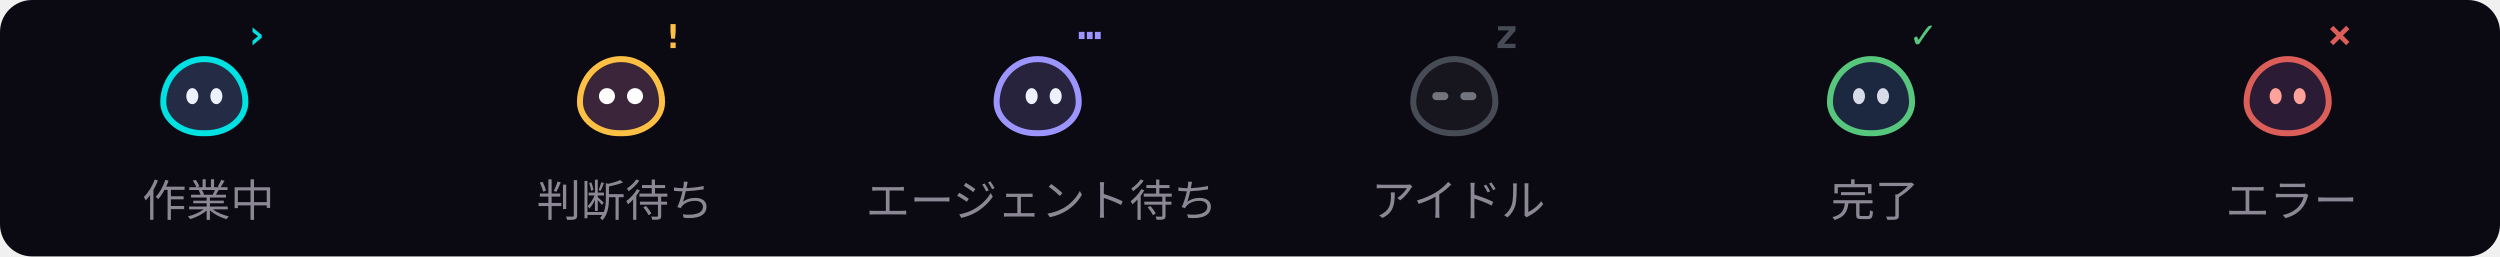
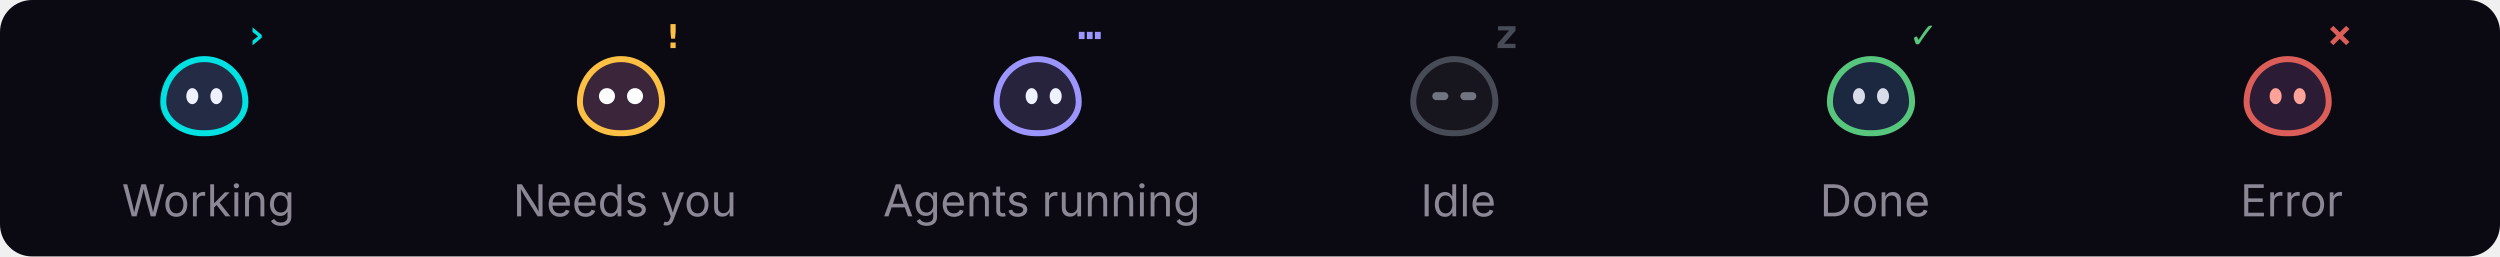
- <svg xmlns="http://www.w3.org/2000/svg" width="624" height="64" viewBox="0 0 624 64" role="img" aria-label="ccsessions の 6 状態: 作業中・判断待ち・エージェント待ち・アイドル・完了・エラー">
+ <svg xmlns="http://www.w3.org/2000/svg" width="624" height="64" viewBox="0 0 624 64" role="img" aria-label="The six ccsessions states: working, needs you, agents running, idle, done, error">
  <rect width="624" height="64" rx="8" fill="#0b0912" />
  <svg x="32" y="6" width="39" height="36" viewBox="0 0 39 36">
    <g opacity="1" transform="translate(8,8)">
      <path d="M 9.840 18.500 L 10.660 18.500 C 16.094 18.500 20.500 15.021 20.500 10.730 L 20.500 10.730 C 20.500 4.804 15.911 0.000 10.250 0.000 L 10.250 0.000 C 4.589 0.000 0.000 4.804 0.000 10.730 L 0.000 10.730 C 0.000 15.021 4.406 18.500 9.840 18.500 Z" transform="translate(0.75,0.75)" fill="#242b45" stroke="#00e1e2" stroke-width="1.5" />
      <rect x="6.500" y="8.000" width="3.000" height="4.000" rx="2.000" fill="#eef2ff" />
      <rect x="12.500" y="8.000" width="3.000" height="4.000" rx="2.000" fill="#eef2ff" />
      <text x="24.000" y="-2.000" font-family="ui-monospace,SFMono-Regular,Menlo,monospace" font-size="10" font-weight="700" fill="#00e1e2" text-anchor="middle">›</text>
    </g>
  </svg>
-   <text x="52" y="54" text-anchor="middle" font-family="-apple-system,BlinkMacSystemFont,Hiragino Sans,sans-serif" font-size="11" fill="#8b8794">作業中</text>
+   <text x="52" y="54" text-anchor="middle" font-family="-apple-system,BlinkMacSystemFont,Hiragino Sans,sans-serif" font-size="11" fill="#8b8794">Working</text>
  <svg x="136" y="6" width="39" height="36" viewBox="0 0 39 36">
    <g opacity="1" transform="translate(8,8)">
      <path d="M 9.840 18.500 L 10.660 18.500 C 16.094 18.500 20.500 15.021 20.500 10.730 L 20.500 10.730 C 20.500 4.804 15.911 0.000 10.250 0.000 L 10.250 0.000 C 4.589 0.000 0.000 4.804 0.000 10.730 L 0.000 10.730 C 0.000 15.021 4.406 18.500 9.840 18.500 Z" transform="translate(0.75,0.75)" fill="#3a253a" stroke="#fbc044" stroke-width="1.5" />
      <rect x="5.500" y="8.000" width="4.000" height="4.000" rx="2.000" fill="#ffffff" />
      <rect x="12.500" y="8.000" width="4.000" height="4.000" rx="2.000" fill="#ffffff" />
      <text x="24.000" y="-2.000" font-family="ui-monospace,SFMono-Regular,Menlo,monospace" font-size="10" font-weight="700" fill="#fbc044" text-anchor="middle">!</text>
    </g>
  </svg>
-   <text x="156" y="54" text-anchor="middle" font-family="-apple-system,BlinkMacSystemFont,Hiragino Sans,sans-serif" font-size="11" fill="#8b8794">判断待ち</text>
+   <text x="156" y="54" text-anchor="middle" font-family="-apple-system,BlinkMacSystemFont,Hiragino Sans,sans-serif" font-size="11" fill="#8b8794">Needs you</text>
  <svg x="240" y="6" width="39" height="36" viewBox="0 0 39 36">
    <g opacity="1" transform="translate(8,8)">
      <path d="M 9.840 18.500 L 10.660 18.500 C 16.094 18.500 20.500 15.021 20.500 10.730 L 20.500 10.730 C 20.500 4.804 15.911 0.000 10.250 0.000 L 10.250 0.000 C 4.589 0.000 0.000 4.804 0.000 10.730 L 0.000 10.730 C 0.000 15.021 4.406 18.500 9.840 18.500 Z" transform="translate(0.75,0.75)" fill="#28233d" stroke="#9c95fe" stroke-width="1.5" />
      <rect x="8.000" y="8.000" width="3.000" height="4.000" rx="2.000" fill="#eef2ff" />
      <rect x="14.000" y="8.000" width="3.000" height="4.000" rx="2.000" fill="#eef2ff" />
      <text x="24.000" y="-2.000" font-family="ui-monospace,SFMono-Regular,Menlo,monospace" font-size="10" font-weight="700" fill="#9c95fe" text-anchor="middle">⋯</text>
    </g>
  </svg>
-   <text x="260" y="54" text-anchor="middle" font-family="-apple-system,BlinkMacSystemFont,Hiragino Sans,sans-serif" font-size="11" fill="#8b8794">エージェント待ち</text>
+   <text x="260" y="54" text-anchor="middle" font-family="-apple-system,BlinkMacSystemFont,Hiragino Sans,sans-serif" font-size="11" fill="#8b8794">Agents running</text>
  <svg x="344" y="6" width="39" height="36" viewBox="0 0 39 36">
    <g opacity="0.55" transform="translate(8,8)">
      <path d="M 9.840 18.500 L 10.660 18.500 C 16.094 18.500 20.500 15.021 20.500 10.730 L 20.500 10.730 C 20.500 4.804 15.911 0.000 10.250 0.000 L 10.250 0.000 C 4.589 0.000 0.000 4.804 0.000 10.730 L 0.000 10.730 C 0.000 15.021 4.406 18.500 9.840 18.500 Z" transform="translate(0.75,0.75)" fill="#20202a" stroke="#79818d" stroke-width="1.5" />
      <rect x="5.500" y="9.000" width="4.000" height="2.000" rx="1.000" fill="#c6ccdb" />
      <rect x="12.500" y="9.000" width="4.000" height="2.000" rx="1.000" fill="#c6ccdb" />
      <text x="24.000" y="-2.000" font-family="ui-monospace,SFMono-Regular,Menlo,monospace" font-size="10" font-weight="700" fill="#79818d" text-anchor="middle">z</text>
    </g>
  </svg>
-   <text x="364" y="54" text-anchor="middle" font-family="-apple-system,BlinkMacSystemFont,Hiragino Sans,sans-serif" font-size="11" fill="#8b8794">アイドル</text>
+   <text x="364" y="54" text-anchor="middle" font-family="-apple-system,BlinkMacSystemFont,Hiragino Sans,sans-serif" font-size="11" fill="#8b8794">Idle</text>
  <svg x="448" y="6" width="39" height="36" viewBox="0 0 39 36">
    <g opacity="0.9" transform="translate(8,8)">
      <path d="M 9.840 18.500 L 10.660 18.500 C 16.094 18.500 20.500 15.021 20.500 10.730 L 20.500 10.730 C 20.500 4.804 15.911 0.000 10.250 0.000 L 10.250 0.000 C 4.589 0.000 0.000 4.804 0.000 10.730 L 0.000 10.730 C 0.000 15.021 4.406 18.500 9.840 18.500 Z" transform="translate(0.75,0.75)" fill="#1e2b45" stroke="#60db89" stroke-width="1.5" />
      <rect x="6.500" y="8.000" width="3.000" height="4.000" rx="2.000" fill="#eef2ff" />
      <rect x="12.500" y="8.000" width="3.000" height="4.000" rx="2.000" fill="#eef2ff" />
      <text x="24.000" y="-2.000" font-family="ui-monospace,SFMono-Regular,Menlo,monospace" font-size="10" font-weight="700" fill="#60db89" text-anchor="middle">✓</text>
    </g>
  </svg>
-   <text x="468" y="54" text-anchor="middle" font-family="-apple-system,BlinkMacSystemFont,Hiragino Sans,sans-serif" font-size="11" fill="#8b8794">完了</text>
+   <text x="468" y="54" text-anchor="middle" font-family="-apple-system,BlinkMacSystemFont,Hiragino Sans,sans-serif" font-size="11" fill="#8b8794">Done</text>
  <svg x="552" y="6" width="39" height="36" viewBox="0 0 39 36">
    <g opacity="1" transform="translate(8,8)">
      <path d="M 9.840 18.500 L 10.660 18.500 C 16.094 18.500 20.500 15.021 20.500 10.730 L 20.500 10.730 C 20.500 4.804 15.911 0.000 10.250 0.000 L 10.250 0.000 C 4.589 0.000 0.000 4.804 0.000 10.730 L 0.000 10.730 C 0.000 15.021 4.406 18.500 9.840 18.500 Z" transform="translate(0.75,0.75)" fill="#2c1b34" stroke="#dc5e59" stroke-width="1.5" />
      <rect x="6.500" y="8.000" width="3.000" height="4.000" rx="2.000" fill="#ffa299" />
      <rect x="12.500" y="8.000" width="3.000" height="4.000" rx="2.000" fill="#ffa299" />
      <text x="24.000" y="-2.000" font-family="ui-monospace,SFMono-Regular,Menlo,monospace" font-size="10" font-weight="700" fill="#dc5e59" text-anchor="middle">×</text>
    </g>
  </svg>
-   <text x="572" y="54" text-anchor="middle" font-family="-apple-system,BlinkMacSystemFont,Hiragino Sans,sans-serif" font-size="11" fill="#8b8794">エラー</text>
+   <text x="572" y="54" text-anchor="middle" font-family="-apple-system,BlinkMacSystemFont,Hiragino Sans,sans-serif" font-size="11" fill="#8b8794">Error</text>
</svg>
